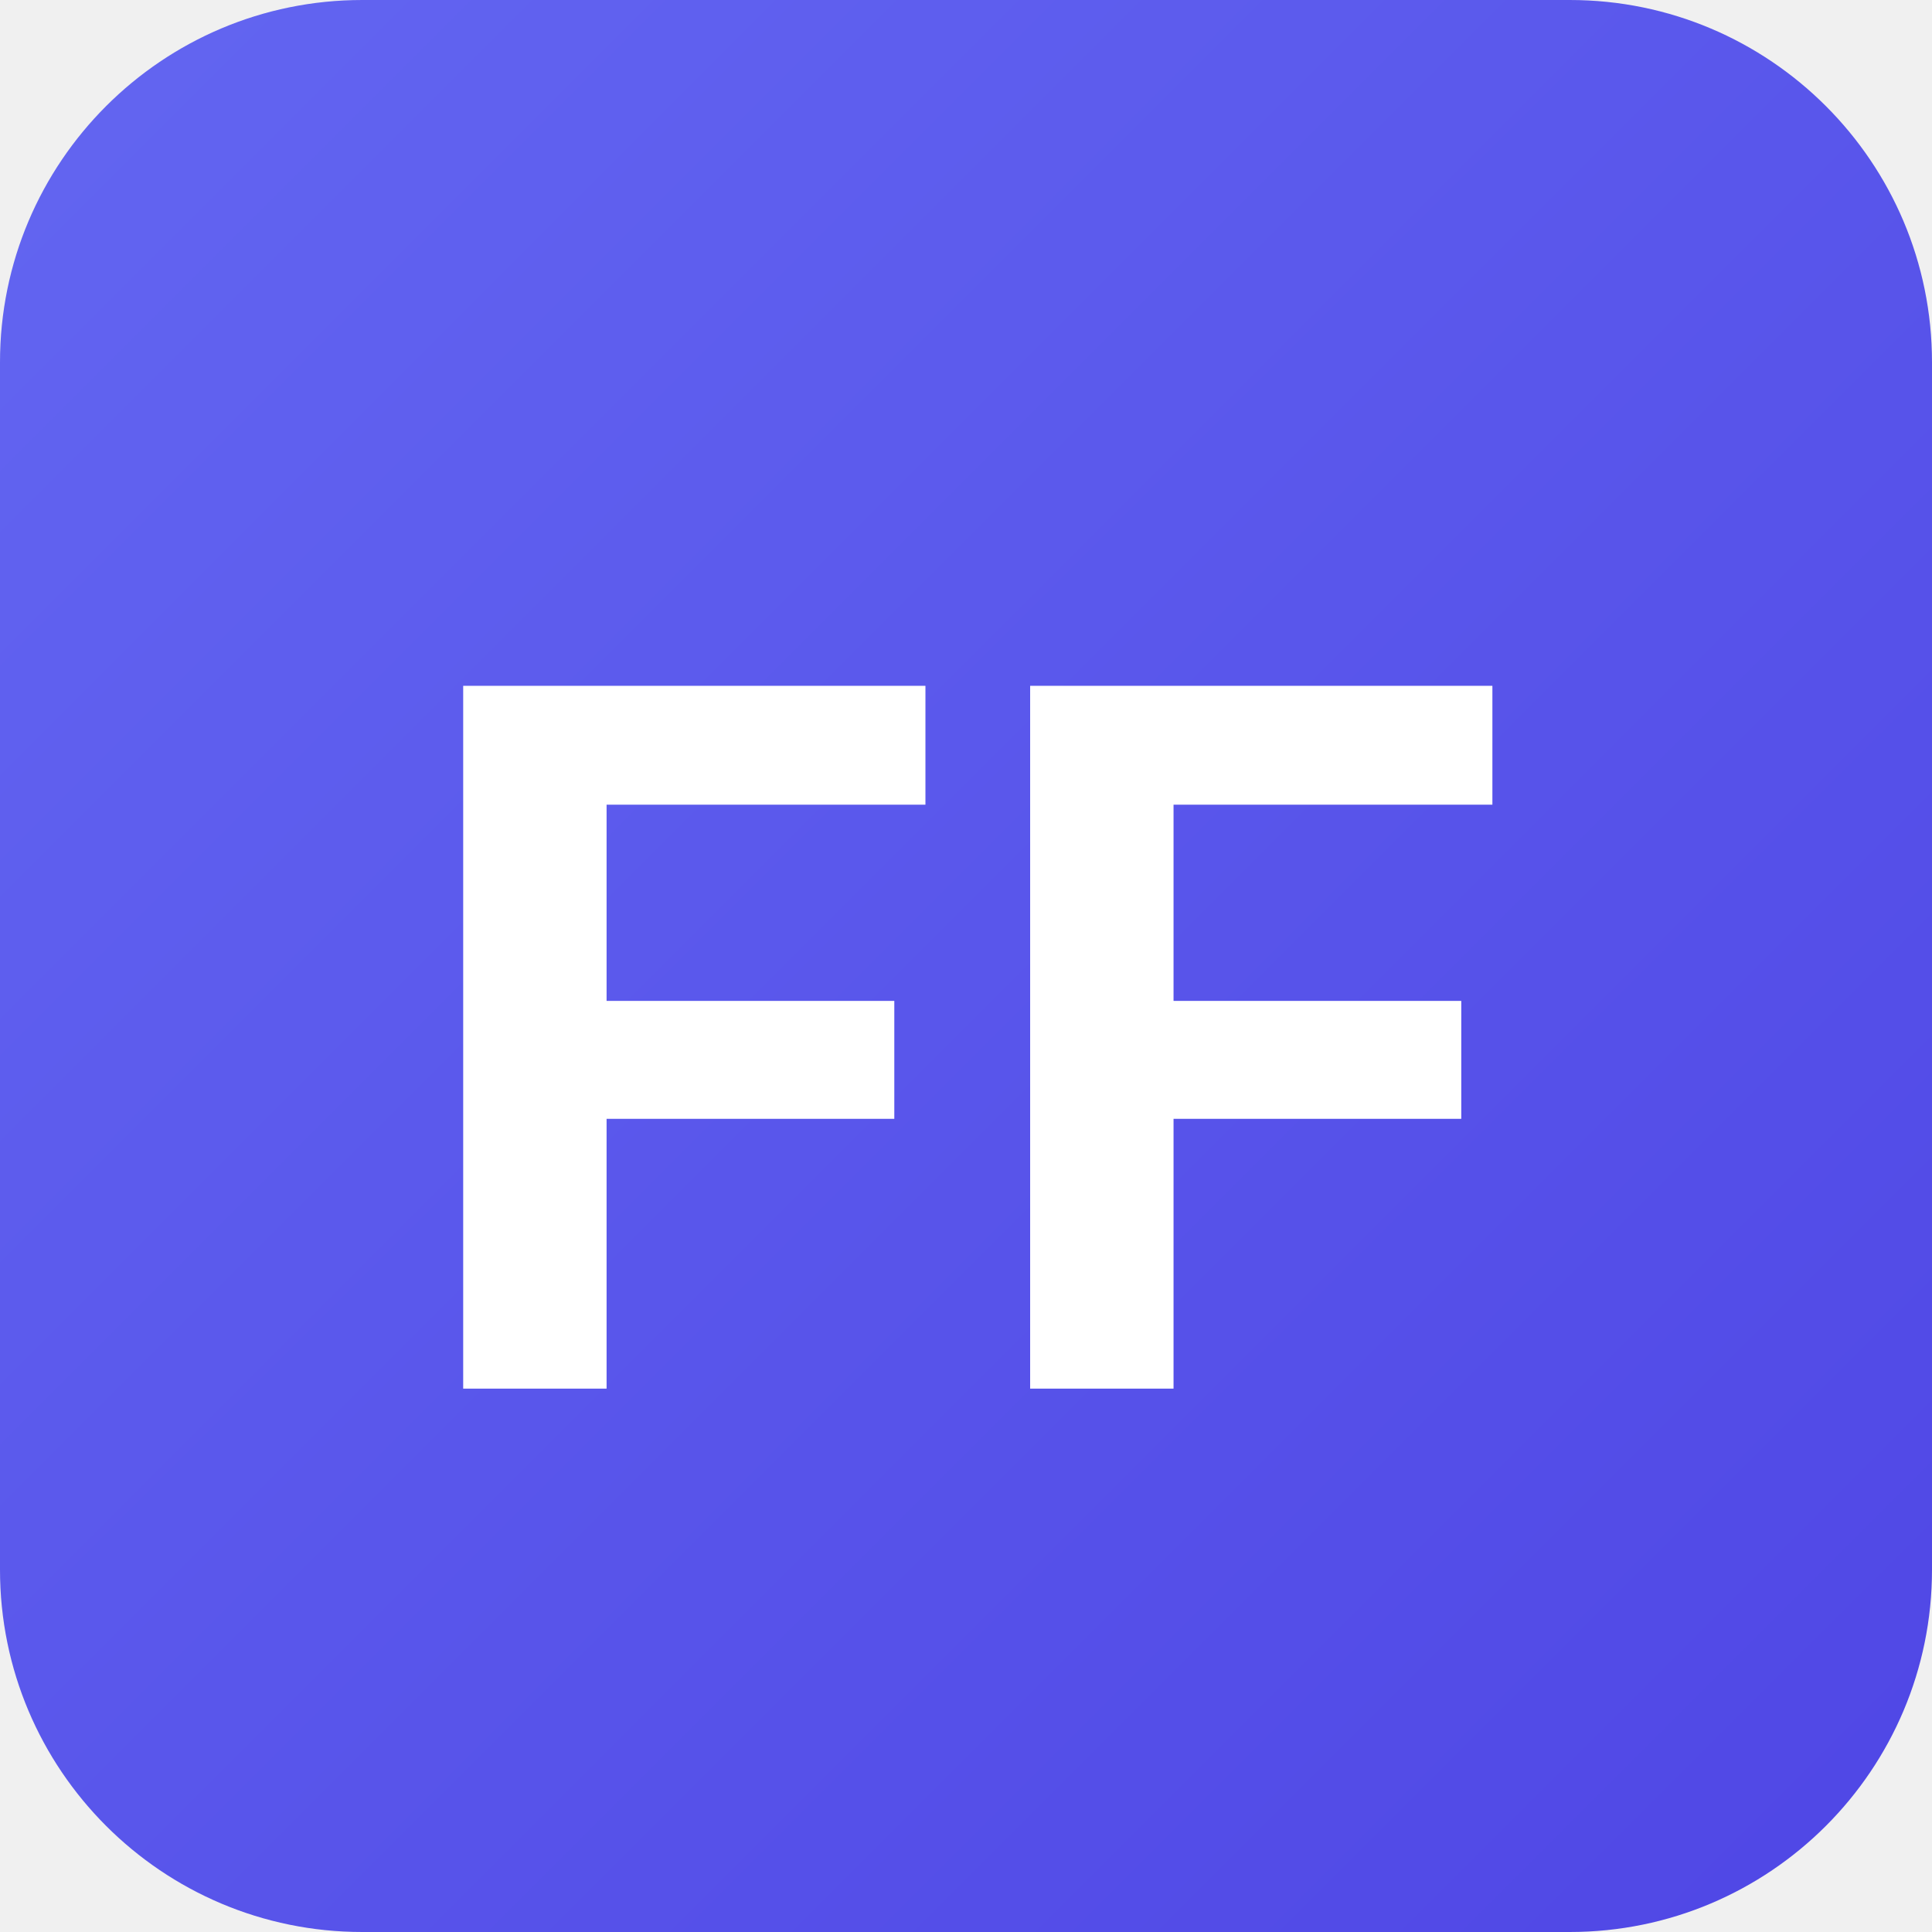
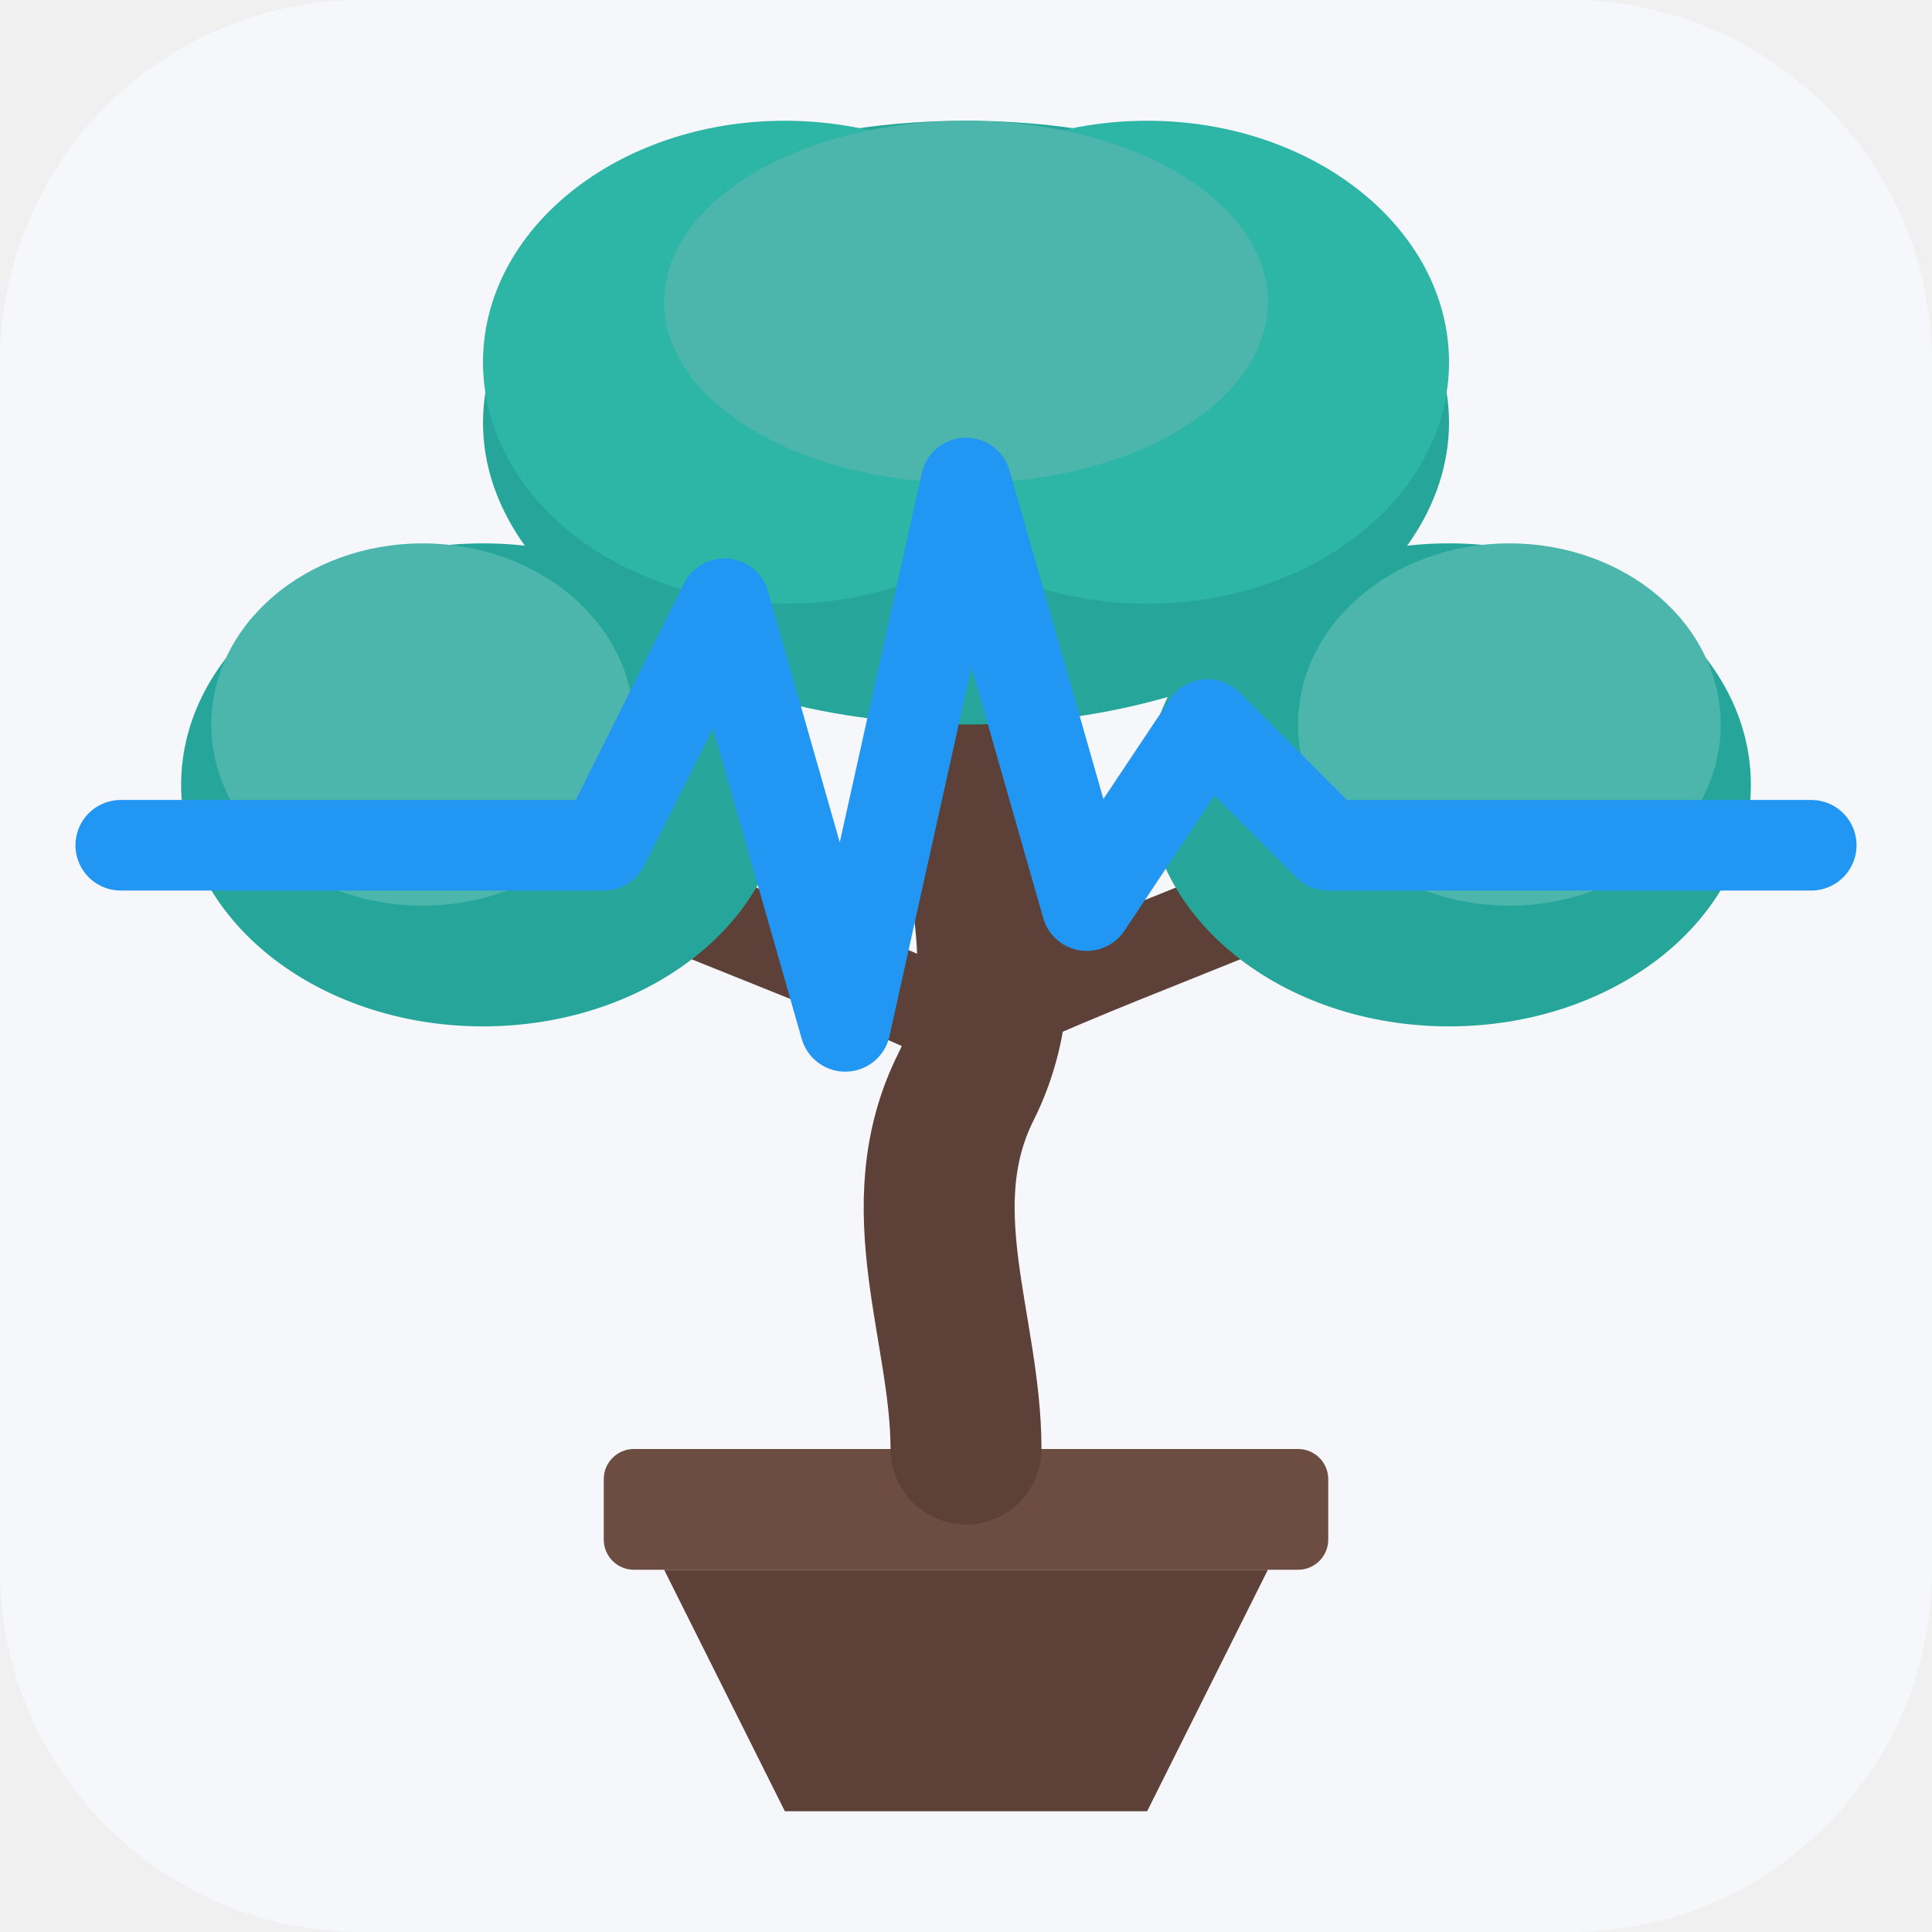
<svg xmlns="http://www.w3.org/2000/svg" viewBox="0 0 32 32">
-   <defs>
-     <linearGradient id="grad" x1="0%" y1="0%" x2="100%" y2="100%">
-       <stop offset="0%" style="stop-color:#6366f1;stop-opacity:1" />
-       <stop offset="100%" style="stop-color:#4f46e5;stop-opacity:1" />
-     </linearGradient>
-   </defs>
-   <rect width="32" height="32" rx="6" fill="url(#grad)" />
-   <text x="16" y="23" font-family="system-ui, -apple-system, sans-serif" font-size="16" font-weight="700" fill="white" text-anchor="middle">FF</text>
+   <rect width="32" height="32" rx="6" fill="#F5F7FB" />
+   <path d="M11 26 L21 26 L19 30 L13 30 Z" fill="#5D4037" />
+   <rect x="10" y="24" width="12" height="2" rx="0.5" fill="#6D4C41" />
+   <path d="M16 24 C16 22, 15 20, 16 18 C17 16, 16 14, 16 12" stroke="#5D4037" stroke-width="2.5" stroke-linecap="round" fill="none" />
+   <path d="M16 17 C14 16, 11 15, 9 14" stroke="#5D4037" stroke-width="1.5" stroke-linecap="round" fill="none" />
+   <path d="M16 17 C18 16, 21 15, 23 14" stroke="#5D4037" stroke-width="1.5" stroke-linecap="round" fill="none" />
+   <ellipse cx="16" cy="7" rx="8" ry="5" fill="#26A69A" />
+   <ellipse cx="13" cy="6" rx="5" ry="4" fill="#2DB5A6" />
+   <ellipse cx="19" cy="6" rx="5" ry="4" fill="#2DB5A6" />
+   <ellipse cx="16" cy="5" rx="5" ry="3" fill="#4DB6AC" />
+   <ellipse cx="8" cy="13" rx="5" ry="4" fill="#26A69A" />
+   <ellipse cx="7" cy="12" rx="3.5" ry="3" fill="#4DB6AC" />
+   <ellipse cx="24" cy="13" rx="5" ry="4" fill="#26A69A" />
+   <ellipse cx="25" cy="12" rx="3.5" ry="3" fill="#4DB6AC" />
+   <path d="M2 14 L10 14 L12 10 L14 17 L16 8 L18 15 L20 12 L22 14 L30 14" stroke="#2196F3" stroke-width="1.5" stroke-linecap="round" stroke-linejoin="round" fill="none" />
</svg>
